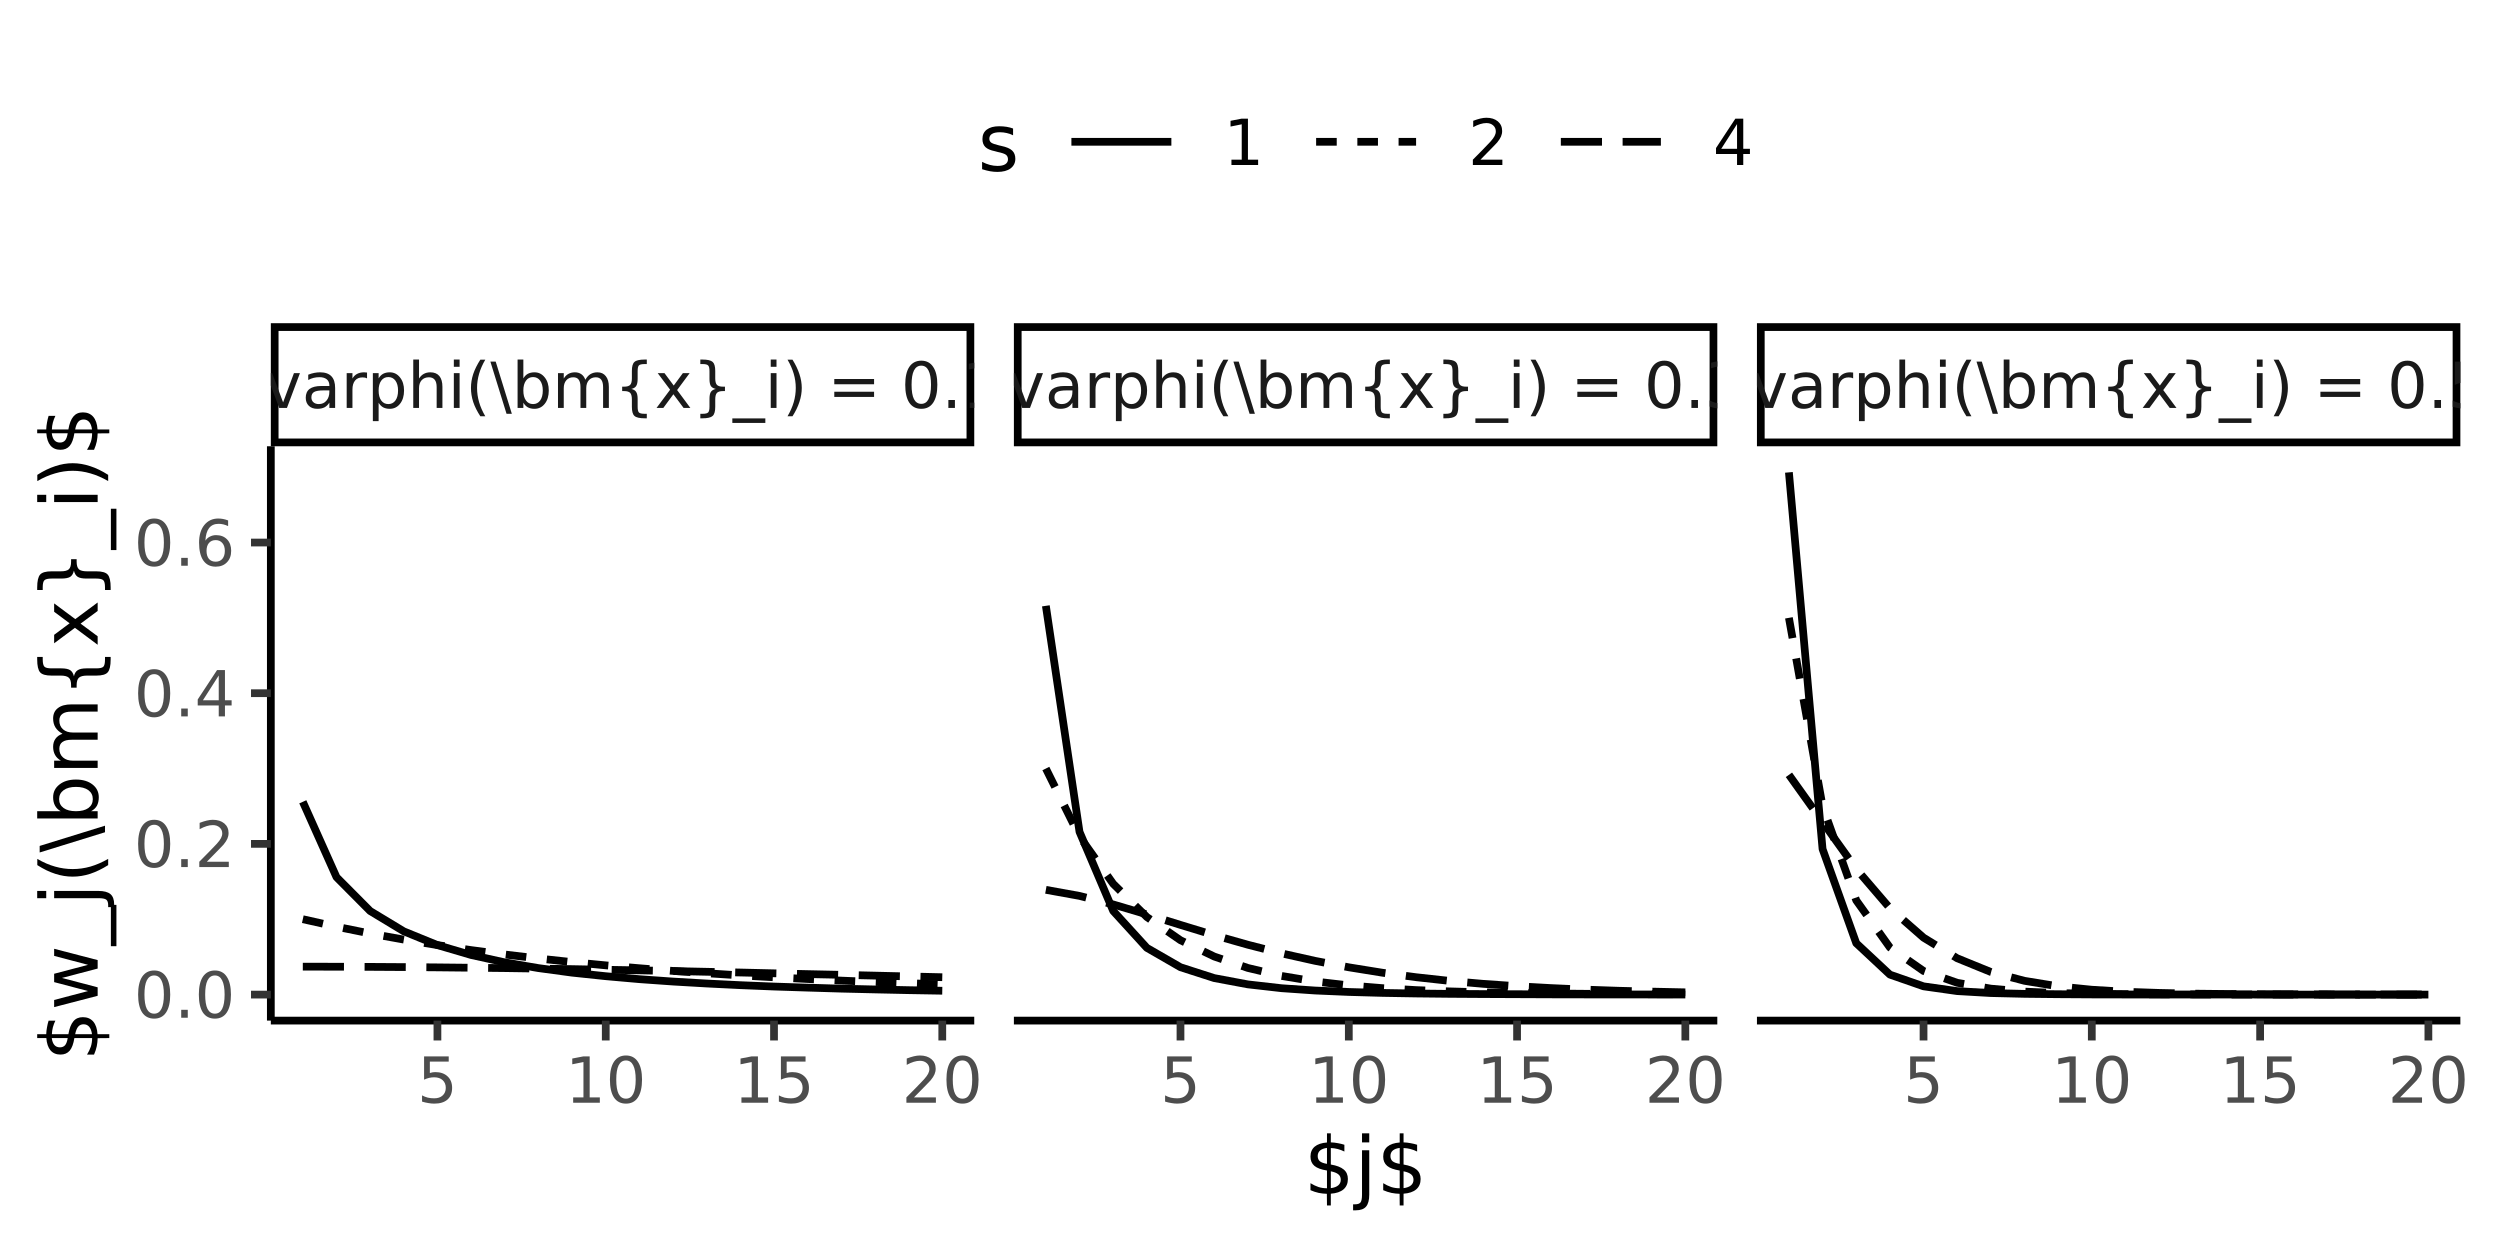
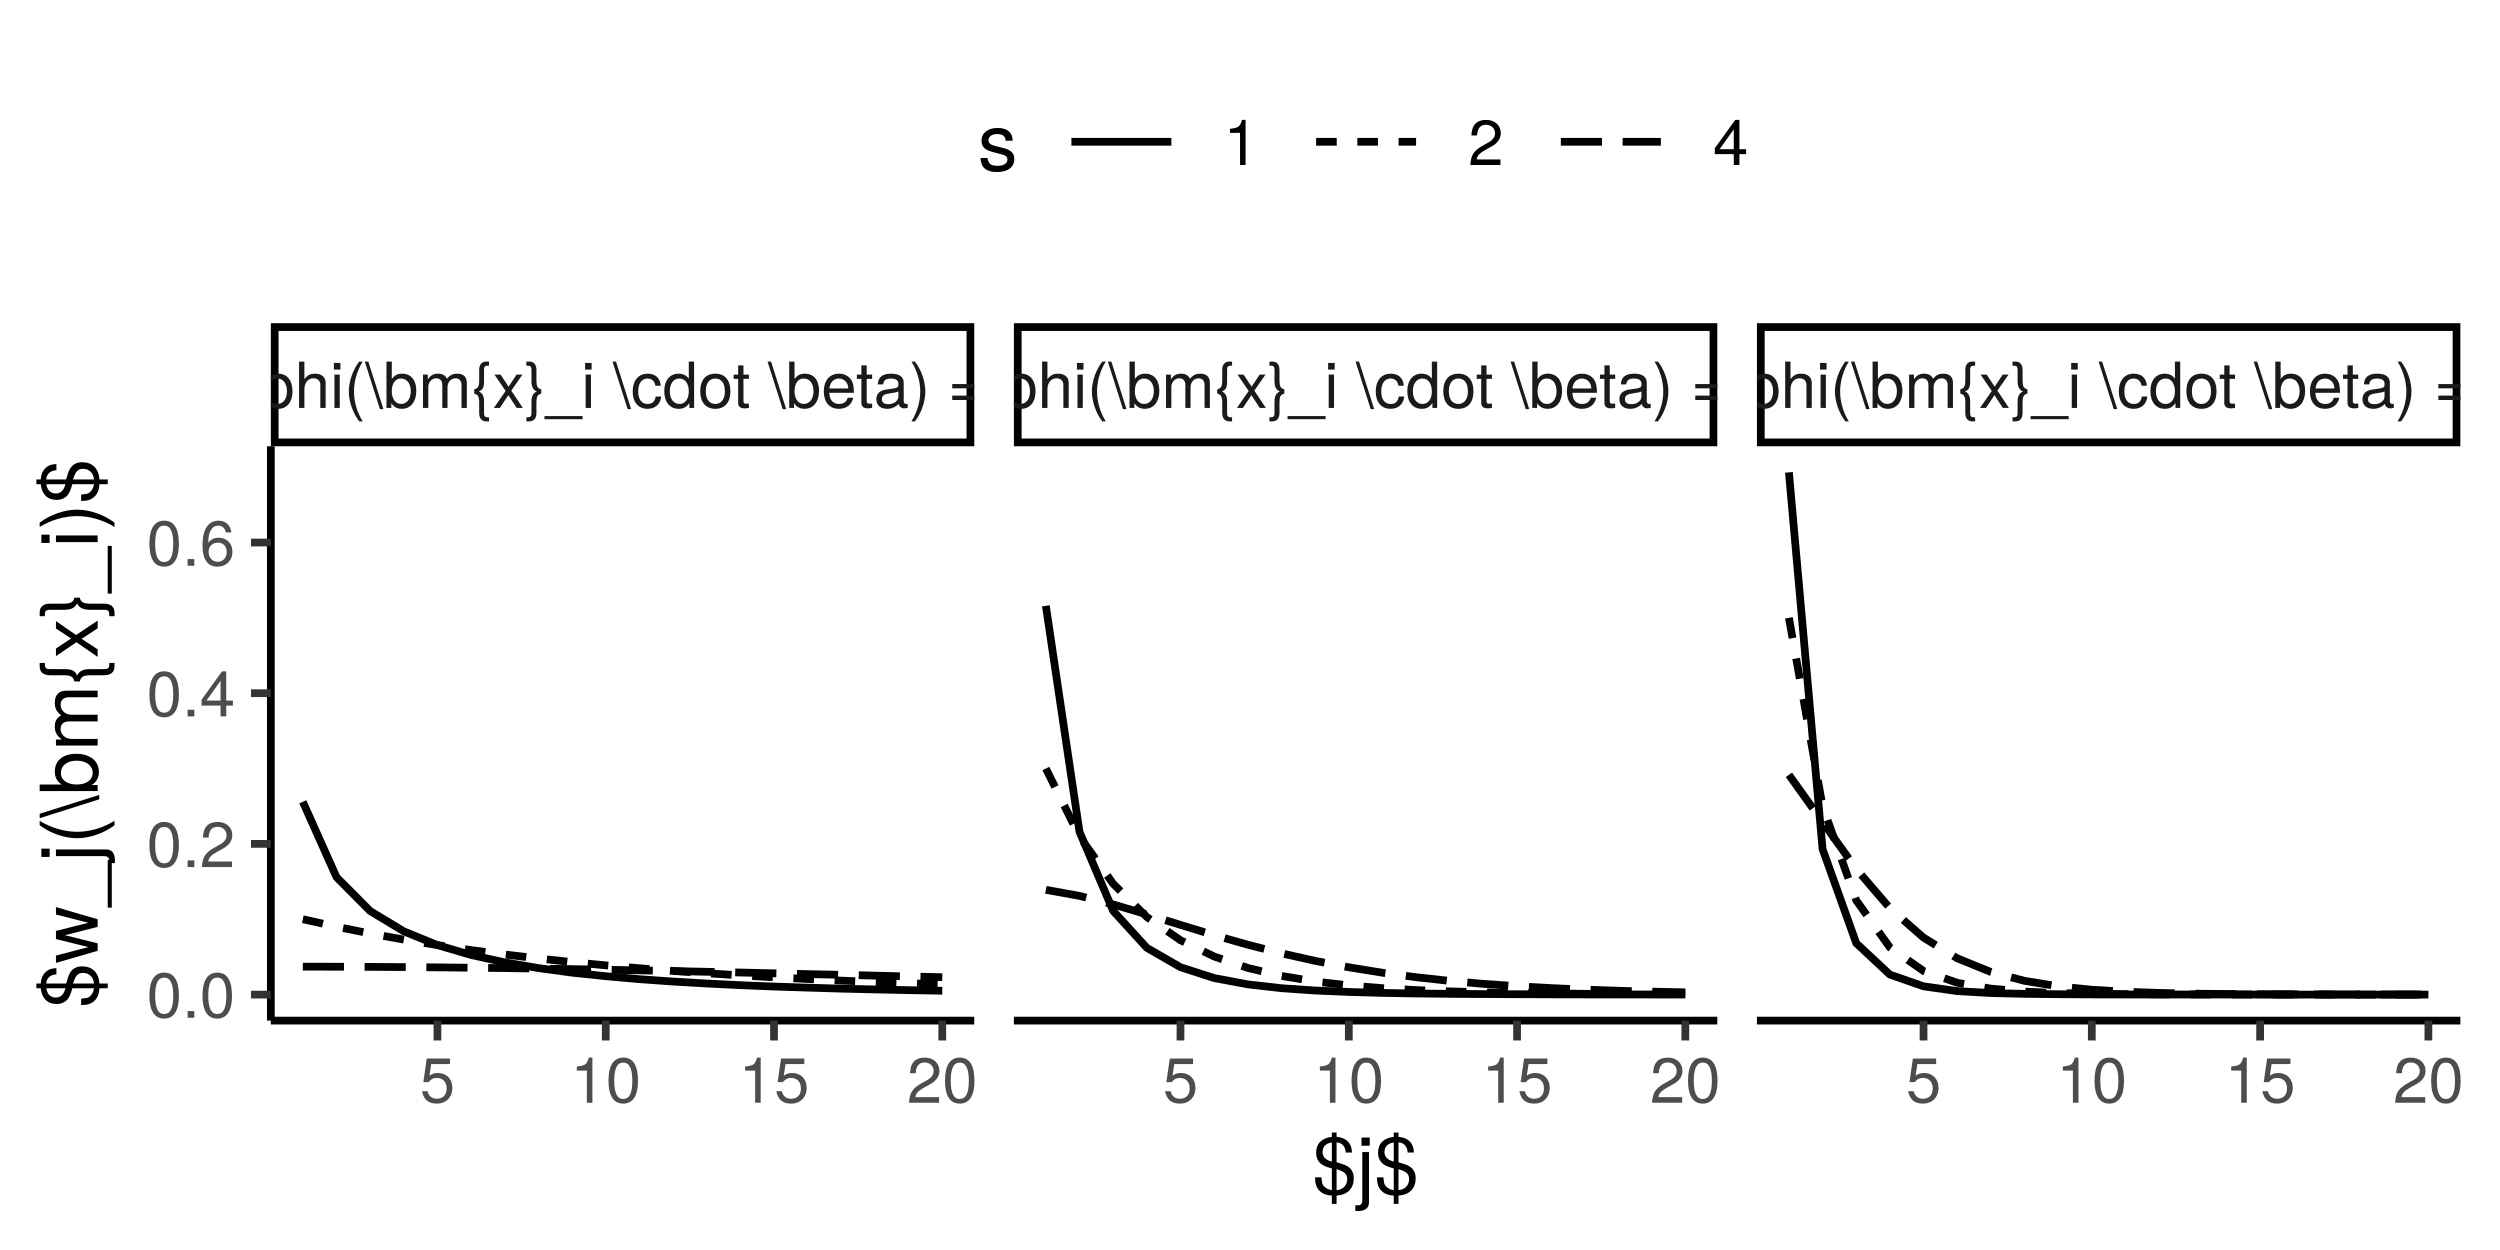
<svg xmlns="http://www.w3.org/2000/svg" class="svglite" width="345.60pt" height="172.80pt" viewBox="0 0 345.60 172.80">
  <defs>
    <style type="text/css">
    .svglite line, .svglite polyline, .svglite polygon, .svglite path, .svglite rect, .svglite circle {
      fill: none;
      stroke: #000000;
      stroke-linecap: round;
      stroke-linejoin: round;
      stroke-miterlimit: 10.00;
    }
  </style>
  </defs>
  <rect width="100%" height="100%" style="stroke: none; fill: #FFFFFF;" />
  <defs>
    <clipPath id="cpMC4wMHwzNDUuNjB8MC4wMHwxNzIuODA=">
      <rect x="0.00" y="0.00" width="345.60" height="172.80" />
    </clipPath>
  </defs>
  <g clip-path="url(#cpMC4wMHwzNDUuNjB8MC4wMHwxNzIuODA=)">
    <rect x="0" y="0.00" width="345.60" height="172.80" style="stroke-width: 1.07; stroke: #FFFFFF; fill: #FFFFFF;" />
  </g>
  <defs>
    <clipPath id="cpMzcuNDR8MTM0LjY4fDYxLjY5fDE0MS4wOQ==">
      <rect x="37.44" y="61.69" width="97.24" height="79.41" />
    </clipPath>
  </defs>
  <g clip-path="url(#cpMzcuNDR8MTM0LjY4fDYxLjY5fDE0MS4wOQ==)">
    <rect x="37.44" y="61.69" width="97.24" height="79.41" style="stroke-width: 1.07; stroke: none; fill: #FFFFFF;" />
    <polyline points="41.86,110.84 46.52,121.26 51.17,125.94 55.82,128.75 60.47,130.65 65.13,132.02 69.78,133.04 74.43,133.83 79.08,134.46 83.74,134.95 88.39,135.36 93.04,135.69 97.69,135.96 102.35,136.19 107.00,136.38 111.65,136.53 116.31,136.67 120.96,136.78 125.61,136.88 130.26,136.96 " style="stroke-width: 1.07; stroke-linecap: butt;" />
    <polyline points="41.86,127.07 46.52,128.11 51.17,129.05 55.82,129.89 60.47,130.65 65.13,131.34 69.78,131.95 74.43,132.50 79.08,133.00 83.74,133.45 88.39,133.85 93.04,134.22 97.69,134.54 102.35,134.84 107.00,135.10 111.65,135.34 116.31,135.56 120.96,135.75 125.61,135.92 130.26,136.08 " style="stroke-width: 1.07; stroke-dasharray: 2.85,2.85; stroke-linecap: butt;" />
    <polyline points="41.86,133.63 46.52,133.64 51.17,133.66 55.82,133.69 60.47,133.73 65.13,133.78 69.78,133.83 74.43,133.90 79.08,133.97 83.74,134.06 88.39,134.14 93.04,134.24 97.69,134.34 102.35,134.44 107.00,134.55 111.65,134.66 116.31,134.76 120.96,134.87 125.61,134.98 130.26,135.09 " style="stroke-width: 1.07; stroke-dasharray: 5.69,2.85; stroke-linecap: butt;" />
  </g>
  <g clip-path="url(#cpMC4wMHwzNDUuNjB8MC4wMHwxNzIuODA=)">
</g>
  <defs>
    <clipPath id="cpMTQwLjE2fDIzNy40MHw2MS42OXwxNDEuMDk=">
      <rect x="140.16" y="61.69" width="97.24" height="79.41" />
    </clipPath>
  </defs>
  <g clip-path="url(#cpMTQwLjE2fDIzNy40MHw2MS42OXwxNDEuMDk=)">
    <rect x="140.16" y="61.69" width="97.24" height="79.41" style="stroke-width: 1.07; stroke: none; fill: #FFFFFF;" />
    <polyline points="144.58,83.75 149.23,114.99 153.89,125.93 158.54,131.03 163.19,133.71 167.85,135.21 172.50,136.08 177.15,136.61 181.80,136.93 186.46,137.13 191.11,137.26 195.76,137.34 200.41,137.39 205.07,137.42 209.72,137.44 214.37,137.46 219.02,137.47 223.68,137.47 228.33,137.48 232.98,137.48 " style="stroke-width: 1.07; stroke-linecap: butt;" />
    <polyline points="144.58,106.24 149.23,115.62 153.89,122.18 158.54,126.77 163.19,129.98 167.85,132.23 172.50,133.81 177.15,134.91 181.80,135.68 186.46,136.22 191.11,136.60 195.76,136.87 200.41,137.05 205.07,137.18 209.72,137.27 214.37,137.34 219.02,137.38 223.68,137.41 228.33,137.43 232.98,137.45 " style="stroke-width: 1.07; stroke-dasharray: 2.85,2.85; stroke-linecap: butt;" />
    <polyline points="144.58,123.01 149.23,123.85 153.89,125.03 158.54,126.41 163.19,127.86 167.85,129.28 172.50,130.60 177.15,131.79 181.80,132.83 186.46,133.72 191.11,134.47 195.76,135.09 200.41,135.60 205.07,136.01 209.72,136.33 214.37,136.59 219.02,136.80 223.68,136.96 228.33,137.08 232.98,137.18 " style="stroke-width: 1.07; stroke-dasharray: 5.69,2.85; stroke-linecap: butt;" />
  </g>
  <g clip-path="url(#cpMC4wMHwzNDUuNjB8MC4wMHwxNzIuODA=)">
</g>
  <defs>
    <clipPath id="cpMjQyLjg4fDM0MC4xMnw2MS42OXwxNDEuMDk=">
      <rect x="242.88" y="61.69" width="97.24" height="79.41" />
    </clipPath>
  </defs>
  <g clip-path="url(#cpMjQyLjg4fDM0MC4xMnw2MS42OXwxNDEuMDk=)">
    <rect x="242.88" y="61.69" width="97.24" height="79.41" style="stroke-width: 1.07; stroke: none; fill: #FFFFFF;" />
    <polyline points="247.30,65.30 251.95,117.37 256.61,130.39 261.26,134.73 265.91,136.35 270.56,137.01 275.22,137.28 279.87,137.39 284.52,137.44 289.17,137.47 293.83,137.48 298.48,137.48 303.13,137.48 307.78,137.48 312.44,137.49 317.09,137.49 321.74,137.49 326.40,137.49 331.05,137.49 335.70,137.49 " style="stroke-width: 1.07; stroke-linecap: butt;" />
    <polyline points="247.30,85.41 251.95,111.45 256.61,124.47 261.26,130.98 265.91,134.23 270.56,135.86 275.22,136.67 279.87,137.08 284.52,137.28 289.17,137.38 293.83,137.43 298.48,137.46 303.13,137.47 307.78,137.48 312.44,137.48 317.09,137.48 321.74,137.48 326.40,137.49 331.05,137.49 335.70,137.49 " style="stroke-width: 1.07; stroke-dasharray: 2.85,2.85; stroke-linecap: butt;" />
    <polyline points="247.30,107.11 251.95,113.62 256.61,120.13 261.26,125.55 265.91,129.62 270.56,132.47 275.22,134.37 279.87,135.59 284.52,136.35 289.17,136.82 293.83,137.10 298.48,137.26 303.13,137.36 307.78,137.41 312.44,137.44 317.09,137.46 321.74,137.47 326.40,137.48 331.05,137.48 335.70,137.48 " style="stroke-width: 1.07; stroke-dasharray: 5.69,2.85; stroke-linecap: butt;" />
  </g>
  <g clip-path="url(#cpMC4wMHwzNDUuNjB8MC4wMHwxNzIuODA=)">
</g>
  <defs>
    <clipPath id="cpMzcuNDR8MTM0LjY4fDQ0LjY4fDYxLjY5">
      <rect x="37.44" y="44.68" width="97.24" height="17.01" />
    </clipPath>
  </defs>
  <g clip-path="url(#cpMzcuNDR8MTM0LjY4fDQ0LjY4fDYxLjY5)">
    <rect x="37.44" y="44.68" width="97.24" height="17.01" style="stroke-width: 2.13; fill: #FFFFFF;" />
-     <text x="86.06" y="56.39" text-anchor="middle" style="font-size: 8.80px; fill: #1A1A1A; font-family: DejaVu Sans;" textLength="116.15px" lengthAdjust="spacingAndGlyphs">$\varphi(\bm{x}_i) = 0.1$</text>
+     <text x="86.06" y="56.39" text-anchor="middle" style="font-size: 8.80px; fill: #1A1A1A; font-family: TeX Gyre Heros;" textLength="166.77px" lengthAdjust="spacingAndGlyphs">$\varphi(\bm{x}_i \cdot \beta) = 0.1$</text>
  </g>
  <g clip-path="url(#cpMC4wMHwzNDUuNjB8MC4wMHwxNzIuODA=)">
</g>
  <defs>
    <clipPath id="cpMTQwLjE2fDIzNy40MHw0NC42OHw2MS42OQ==">
      <rect x="140.16" y="44.68" width="97.24" height="17.01" />
    </clipPath>
  </defs>
  <g clip-path="url(#cpMTQwLjE2fDIzNy40MHw0NC42OHw2MS42OQ==)">
    <rect x="140.16" y="44.68" width="97.24" height="17.01" style="stroke-width: 2.13; fill: #FFFFFF;" />
-     <text x="188.78" y="56.39" text-anchor="middle" style="font-size: 8.80px; fill: #1A1A1A; font-family: DejaVu Sans;" textLength="116.15px" lengthAdjust="spacingAndGlyphs">$\varphi(\bm{x}_i) = 0.3$</text>
+     <text x="188.78" y="56.39" text-anchor="middle" style="font-size: 8.80px; fill: #1A1A1A; font-family: TeX Gyre Heros;" textLength="166.77px" lengthAdjust="spacingAndGlyphs">$\varphi(\bm{x}_i \cdot \beta) = 0.3$</text>
  </g>
  <g clip-path="url(#cpMC4wMHwzNDUuNjB8MC4wMHwxNzIuODA=)">
</g>
  <defs>
    <clipPath id="cpMjQyLjg4fDM0MC4xMnw0NC42OHw2MS42OQ==">
      <rect x="242.88" y="44.68" width="97.24" height="17.01" />
    </clipPath>
  </defs>
  <g clip-path="url(#cpMjQyLjg4fDM0MC4xMnw0NC42OHw2MS42OQ==)">
    <rect x="242.88" y="44.68" width="97.24" height="17.01" style="stroke-width: 2.13; fill: #FFFFFF;" />
-     <text x="291.50" y="56.39" text-anchor="middle" style="font-size: 8.80px; fill: #1A1A1A; font-family: DejaVu Sans;" textLength="116.15px" lengthAdjust="spacingAndGlyphs">$\varphi(\bm{x}_i) = 0.5$</text>
+     <text x="291.50" y="56.39" text-anchor="middle" style="font-size: 8.80px; fill: #1A1A1A; font-family: TeX Gyre Heros;" textLength="166.77px" lengthAdjust="spacingAndGlyphs">$\varphi(\bm{x}_i \cdot \beta) = 0.5$</text>
  </g>
  <g clip-path="url(#cpMC4wMHwzNDUuNjB8MC4wMHwxNzIuODA=)">
    <polyline points="37.44,141.09 134.68,141.09 " style="stroke-width: 1.07; stroke-linecap: butt;" />
    <polyline points="60.47,143.83 60.47,141.09 " style="stroke-width: 1.07; stroke: #333333; stroke-linecap: butt;" />
    <polyline points="83.74,143.83 83.74,141.09 " style="stroke-width: 1.07; stroke: #333333; stroke-linecap: butt;" />
    <polyline points="107.00,143.83 107.00,141.09 " style="stroke-width: 1.07; stroke: #333333; stroke-linecap: butt;" />
    <polyline points="130.26,143.83 130.26,141.09 " style="stroke-width: 1.07; stroke: #333333; stroke-linecap: butt;" />
-     <text x="60.47" y="152.44" text-anchor="middle" style="font-size: 8.80px; fill: #4D4D4D; font-family: DejaVu Sans;" textLength="5.59px" lengthAdjust="spacingAndGlyphs">5</text>
-     <text x="83.74" y="152.44" text-anchor="middle" style="font-size: 8.80px; fill: #4D4D4D; font-family: DejaVu Sans;" textLength="11.19px" lengthAdjust="spacingAndGlyphs">10</text>
-     <text x="107.00" y="152.44" text-anchor="middle" style="font-size: 8.80px; fill: #4D4D4D; font-family: DejaVu Sans;" textLength="11.19px" lengthAdjust="spacingAndGlyphs">15</text>
-     <text x="130.26" y="152.44" text-anchor="middle" style="font-size: 8.80px; fill: #4D4D4D; font-family: DejaVu Sans;" textLength="11.19px" lengthAdjust="spacingAndGlyphs">20</text>
+     <text x="60.47" y="152.44" text-anchor="middle" style="font-size: 8.80px; fill: #4D4D4D; font-family: TeX Gyre Heros;" textLength="5.59px" lengthAdjust="spacingAndGlyphs">5</text>
+     <text x="83.74" y="152.44" text-anchor="middle" style="font-size: 8.80px; fill: #4D4D4D; font-family: TeX Gyre Heros;" textLength="11.19px" lengthAdjust="spacingAndGlyphs">10</text>
+     <text x="107.00" y="152.44" text-anchor="middle" style="font-size: 8.80px; fill: #4D4D4D; font-family: TeX Gyre Heros;" textLength="11.19px" lengthAdjust="spacingAndGlyphs">15</text>
+     <text x="130.26" y="152.44" text-anchor="middle" style="font-size: 8.80px; fill: #4D4D4D; font-family: TeX Gyre Heros;" textLength="11.19px" lengthAdjust="spacingAndGlyphs">20</text>
    <polyline points="140.16,141.09 237.40,141.09 " style="stroke-width: 1.07; stroke-linecap: butt;" />
    <polyline points="163.19,143.83 163.19,141.09 " style="stroke-width: 1.07; stroke: #333333; stroke-linecap: butt;" />
    <polyline points="186.46,143.83 186.46,141.09 " style="stroke-width: 1.07; stroke: #333333; stroke-linecap: butt;" />
    <polyline points="209.72,143.83 209.72,141.09 " style="stroke-width: 1.07; stroke: #333333; stroke-linecap: butt;" />
    <polyline points="232.98,143.83 232.98,141.09 " style="stroke-width: 1.07; stroke: #333333; stroke-linecap: butt;" />
-     <text x="163.19" y="152.44" text-anchor="middle" style="font-size: 8.80px; fill: #4D4D4D; font-family: DejaVu Sans;" textLength="5.59px" lengthAdjust="spacingAndGlyphs">5</text>
-     <text x="186.46" y="152.44" text-anchor="middle" style="font-size: 8.80px; fill: #4D4D4D; font-family: DejaVu Sans;" textLength="11.19px" lengthAdjust="spacingAndGlyphs">10</text>
-     <text x="209.72" y="152.44" text-anchor="middle" style="font-size: 8.80px; fill: #4D4D4D; font-family: DejaVu Sans;" textLength="11.19px" lengthAdjust="spacingAndGlyphs">15</text>
-     <text x="232.98" y="152.44" text-anchor="middle" style="font-size: 8.80px; fill: #4D4D4D; font-family: DejaVu Sans;" textLength="11.19px" lengthAdjust="spacingAndGlyphs">20</text>
+     <text x="163.19" y="152.44" text-anchor="middle" style="font-size: 8.80px; fill: #4D4D4D; font-family: TeX Gyre Heros;" textLength="5.59px" lengthAdjust="spacingAndGlyphs">5</text>
+     <text x="186.46" y="152.44" text-anchor="middle" style="font-size: 8.80px; fill: #4D4D4D; font-family: TeX Gyre Heros;" textLength="11.19px" lengthAdjust="spacingAndGlyphs">10</text>
+     <text x="209.72" y="152.44" text-anchor="middle" style="font-size: 8.80px; fill: #4D4D4D; font-family: TeX Gyre Heros;" textLength="11.19px" lengthAdjust="spacingAndGlyphs">15</text>
+     <text x="232.98" y="152.44" text-anchor="middle" style="font-size: 8.80px; fill: #4D4D4D; font-family: TeX Gyre Heros;" textLength="11.19px" lengthAdjust="spacingAndGlyphs">20</text>
    <polyline points="242.88,141.09 340.12,141.09 " style="stroke-width: 1.07; stroke-linecap: butt;" />
    <polyline points="265.91,143.83 265.91,141.09 " style="stroke-width: 1.07; stroke: #333333; stroke-linecap: butt;" />
    <polyline points="289.17,143.83 289.17,141.09 " style="stroke-width: 1.07; stroke: #333333; stroke-linecap: butt;" />
    <polyline points="312.44,143.83 312.44,141.09 " style="stroke-width: 1.07; stroke: #333333; stroke-linecap: butt;" />
    <polyline points="335.70,143.83 335.70,141.09 " style="stroke-width: 1.07; stroke: #333333; stroke-linecap: butt;" />
-     <text x="265.91" y="152.44" text-anchor="middle" style="font-size: 8.80px; fill: #4D4D4D; font-family: DejaVu Sans;" textLength="5.59px" lengthAdjust="spacingAndGlyphs">5</text>
-     <text x="289.17" y="152.44" text-anchor="middle" style="font-size: 8.80px; fill: #4D4D4D; font-family: DejaVu Sans;" textLength="11.19px" lengthAdjust="spacingAndGlyphs">10</text>
-     <text x="312.44" y="152.44" text-anchor="middle" style="font-size: 8.80px; fill: #4D4D4D; font-family: DejaVu Sans;" textLength="11.19px" lengthAdjust="spacingAndGlyphs">15</text>
-     <text x="335.70" y="152.44" text-anchor="middle" style="font-size: 8.80px; fill: #4D4D4D; font-family: DejaVu Sans;" textLength="11.19px" lengthAdjust="spacingAndGlyphs">20</text>
+     <text x="265.91" y="152.44" text-anchor="middle" style="font-size: 8.80px; fill: #4D4D4D; font-family: TeX Gyre Heros;" textLength="5.59px" lengthAdjust="spacingAndGlyphs">5</text>
+     <text x="289.17" y="152.44" text-anchor="middle" style="font-size: 8.80px; fill: #4D4D4D; font-family: TeX Gyre Heros;" textLength="11.19px" lengthAdjust="spacingAndGlyphs">10</text>
+     <text x="312.44" y="152.44" text-anchor="middle" style="font-size: 8.80px; fill: #4D4D4D; font-family: TeX Gyre Heros;" textLength="11.19px" lengthAdjust="spacingAndGlyphs">15</text>
+     <text x="335.70" y="152.44" text-anchor="middle" style="font-size: 8.80px; fill: #4D4D4D; font-family: TeX Gyre Heros;" textLength="11.19px" lengthAdjust="spacingAndGlyphs">20</text>
    <polyline points="37.44,141.09 37.44,61.69 " style="stroke-width: 1.07; stroke-linecap: butt;" />
-     <text x="32.51" y="140.69" text-anchor="end" style="font-size: 8.80px; fill: #4D4D4D; font-family: DejaVu Sans;" textLength="13.98px" lengthAdjust="spacingAndGlyphs">0.0</text>
-     <text x="32.51" y="119.86" text-anchor="end" style="font-size: 8.80px; fill: #4D4D4D; font-family: DejaVu Sans;" textLength="13.98px" lengthAdjust="spacingAndGlyphs">0.2</text>
-     <text x="32.51" y="99.04" text-anchor="end" style="font-size: 8.80px; fill: #4D4D4D; font-family: DejaVu Sans;" textLength="13.98px" lengthAdjust="spacingAndGlyphs">0.4</text>
-     <text x="32.51" y="78.21" text-anchor="end" style="font-size: 8.80px; fill: #4D4D4D; font-family: DejaVu Sans;" textLength="13.98px" lengthAdjust="spacingAndGlyphs">0.6</text>
+     <text x="32.51" y="140.69" text-anchor="end" style="font-size: 8.80px; fill: #4D4D4D; font-family: TeX Gyre Heros;" textLength="13.98px" lengthAdjust="spacingAndGlyphs">0.0</text>
+     <text x="32.51" y="119.86" text-anchor="end" style="font-size: 8.80px; fill: #4D4D4D; font-family: TeX Gyre Heros;" textLength="13.98px" lengthAdjust="spacingAndGlyphs">0.2</text>
+     <text x="32.51" y="99.04" text-anchor="end" style="font-size: 8.80px; fill: #4D4D4D; font-family: TeX Gyre Heros;" textLength="13.98px" lengthAdjust="spacingAndGlyphs">0.4</text>
+     <text x="32.51" y="78.21" text-anchor="end" style="font-size: 8.80px; fill: #4D4D4D; font-family: TeX Gyre Heros;" textLength="13.98px" lengthAdjust="spacingAndGlyphs">0.6</text>
    <polyline points="34.70,137.49 37.44,137.49 " style="stroke-width: 1.07; stroke: #333333; stroke-linecap: butt;" />
    <polyline points="34.70,116.66 37.44,116.66 " style="stroke-width: 1.07; stroke: #333333; stroke-linecap: butt;" />
    <polyline points="34.70,95.83 37.44,95.83 " style="stroke-width: 1.07; stroke: #333333; stroke-linecap: butt;" />
    <polyline points="34.70,75.00 37.44,75.00 " style="stroke-width: 1.07; stroke: #333333; stroke-linecap: butt;" />
-     <text x="188.78" y="165.03" text-anchor="middle" style="font-size: 11.00px; font-family: DejaVu Sans;" textLength="17.06px" lengthAdjust="spacingAndGlyphs">$j$</text>
-     <text transform="translate(13.50,101.39) rotate(-90)" text-anchor="middle" style="font-size: 11.00px; font-family: DejaVu Sans;" textLength="90.61px" lengthAdjust="spacingAndGlyphs">$w_j(\bm{x}_i)$</text>
+     <text x="188.78" y="165.03" text-anchor="middle" style="font-size: 11.00px; font-family: TeX Gyre Heros;" textLength="17.06px" lengthAdjust="spacingAndGlyphs">$j$</text>
+     <text transform="translate(13.50,101.39) rotate(-90)" text-anchor="middle" style="font-size: 11.00px; font-family: TeX Gyre Heros;" textLength="90.61px" lengthAdjust="spacingAndGlyphs">$w_j(\bm{x}_i)$</text>
    <rect x="129.69" y="5.48" width="118.19" height="28.24" style="stroke-width: 1.07; stroke: none; fill: #FFFFFF;" />
-     <text x="135.17" y="23.61" style="font-size: 11.00px; font-family: DejaVu Sans;" textLength="5.73px" lengthAdjust="spacingAndGlyphs">s</text>
+     <text x="135.17" y="23.61" style="font-size: 11.00px; font-family: TeX Gyre Heros;" textLength="5.73px" lengthAdjust="spacingAndGlyphs">s</text>
    <line x1="148.11" y1="19.60" x2="161.93" y2="19.60" style="stroke-width: 1.07; stroke-linecap: butt;" />
    <line x1="181.94" y1="19.60" x2="195.76" y2="19.60" style="stroke-width: 1.07; stroke-dasharray: 2.85,2.85; stroke-linecap: butt;" />
    <line x1="215.77" y1="19.60" x2="229.60" y2="19.60" style="stroke-width: 1.07; stroke-dasharray: 5.69,2.85; stroke-linecap: butt;" />
-     <text x="169.14" y="22.81" style="font-size: 8.80px; font-family: DejaVu Sans;" textLength="5.59px" lengthAdjust="spacingAndGlyphs">1</text>
-     <text x="202.97" y="22.81" style="font-size: 8.80px; font-family: DejaVu Sans;" textLength="5.59px" lengthAdjust="spacingAndGlyphs">2</text>
-     <text x="236.80" y="22.81" style="font-size: 8.80px; font-family: DejaVu Sans;" textLength="5.59px" lengthAdjust="spacingAndGlyphs">4</text>
+     <text x="169.14" y="22.81" style="font-size: 8.80px; font-family: TeX Gyre Heros;" textLength="5.59px" lengthAdjust="spacingAndGlyphs">1</text>
+     <text x="202.97" y="22.81" style="font-size: 8.80px; font-family: TeX Gyre Heros;" textLength="5.59px" lengthAdjust="spacingAndGlyphs">2</text>
+     <text x="236.80" y="22.81" style="font-size: 8.80px; font-family: TeX Gyre Heros;" textLength="5.59px" lengthAdjust="spacingAndGlyphs">4</text>
  </g>
</svg>
